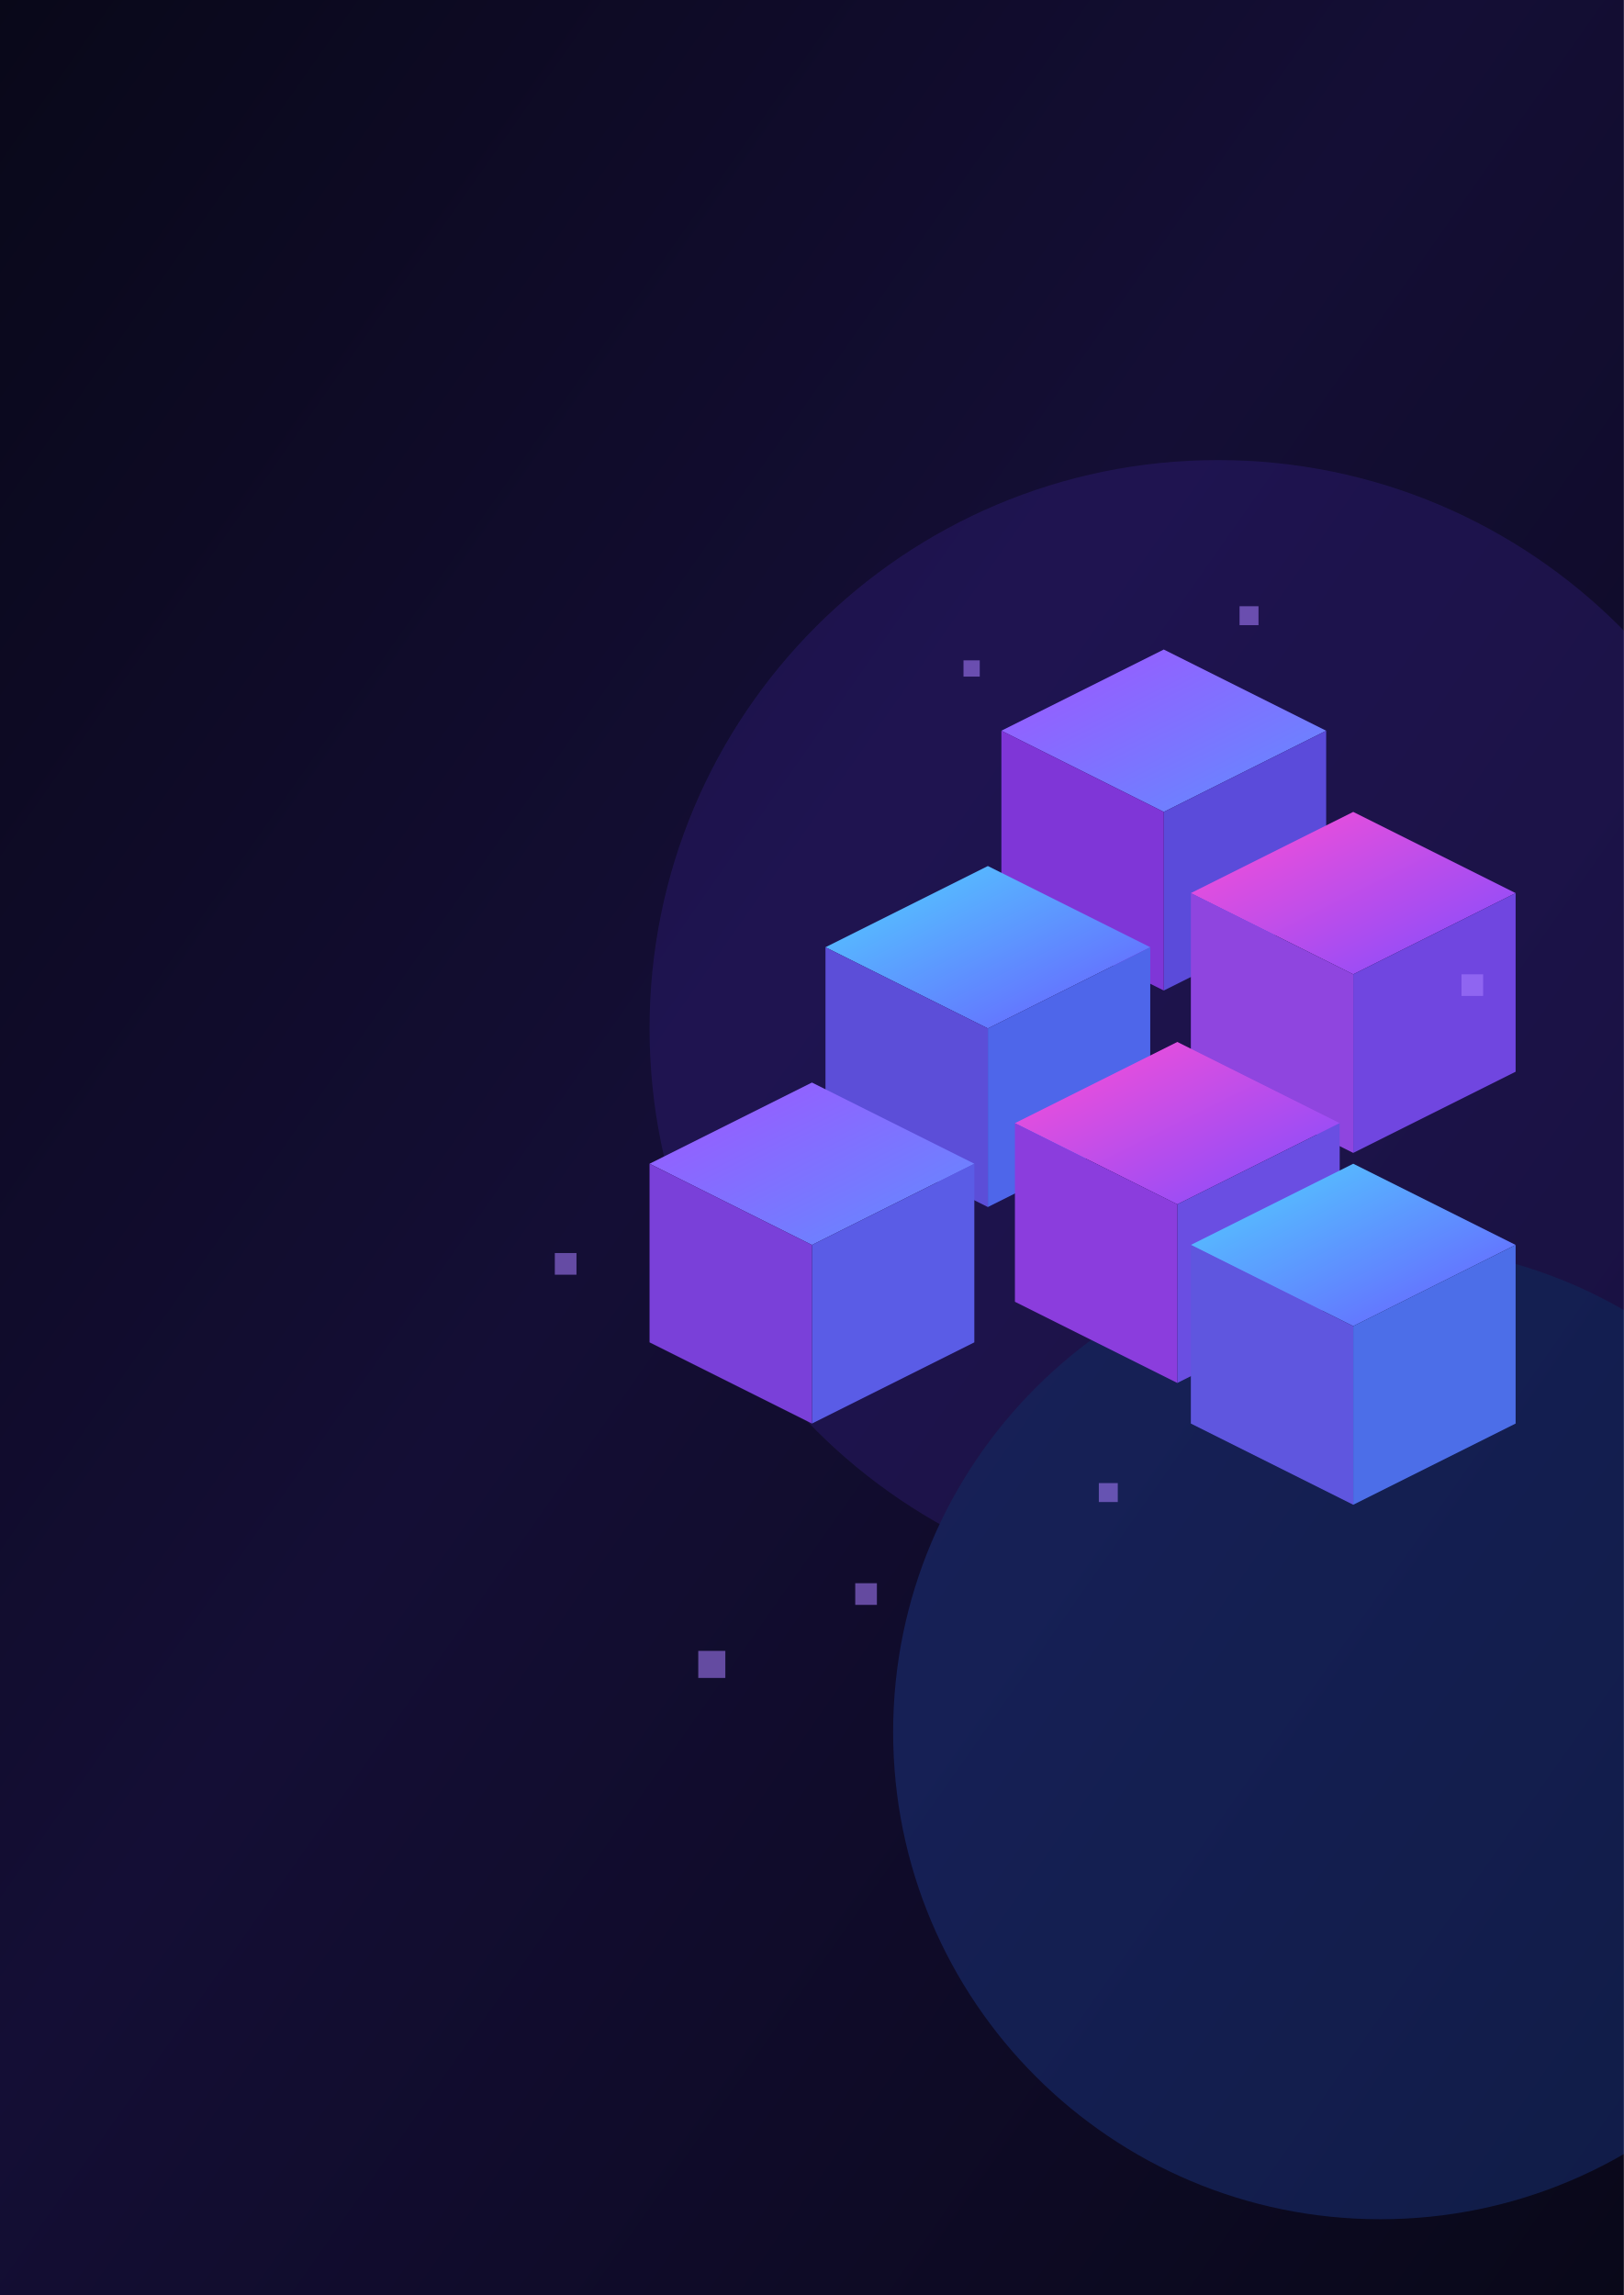
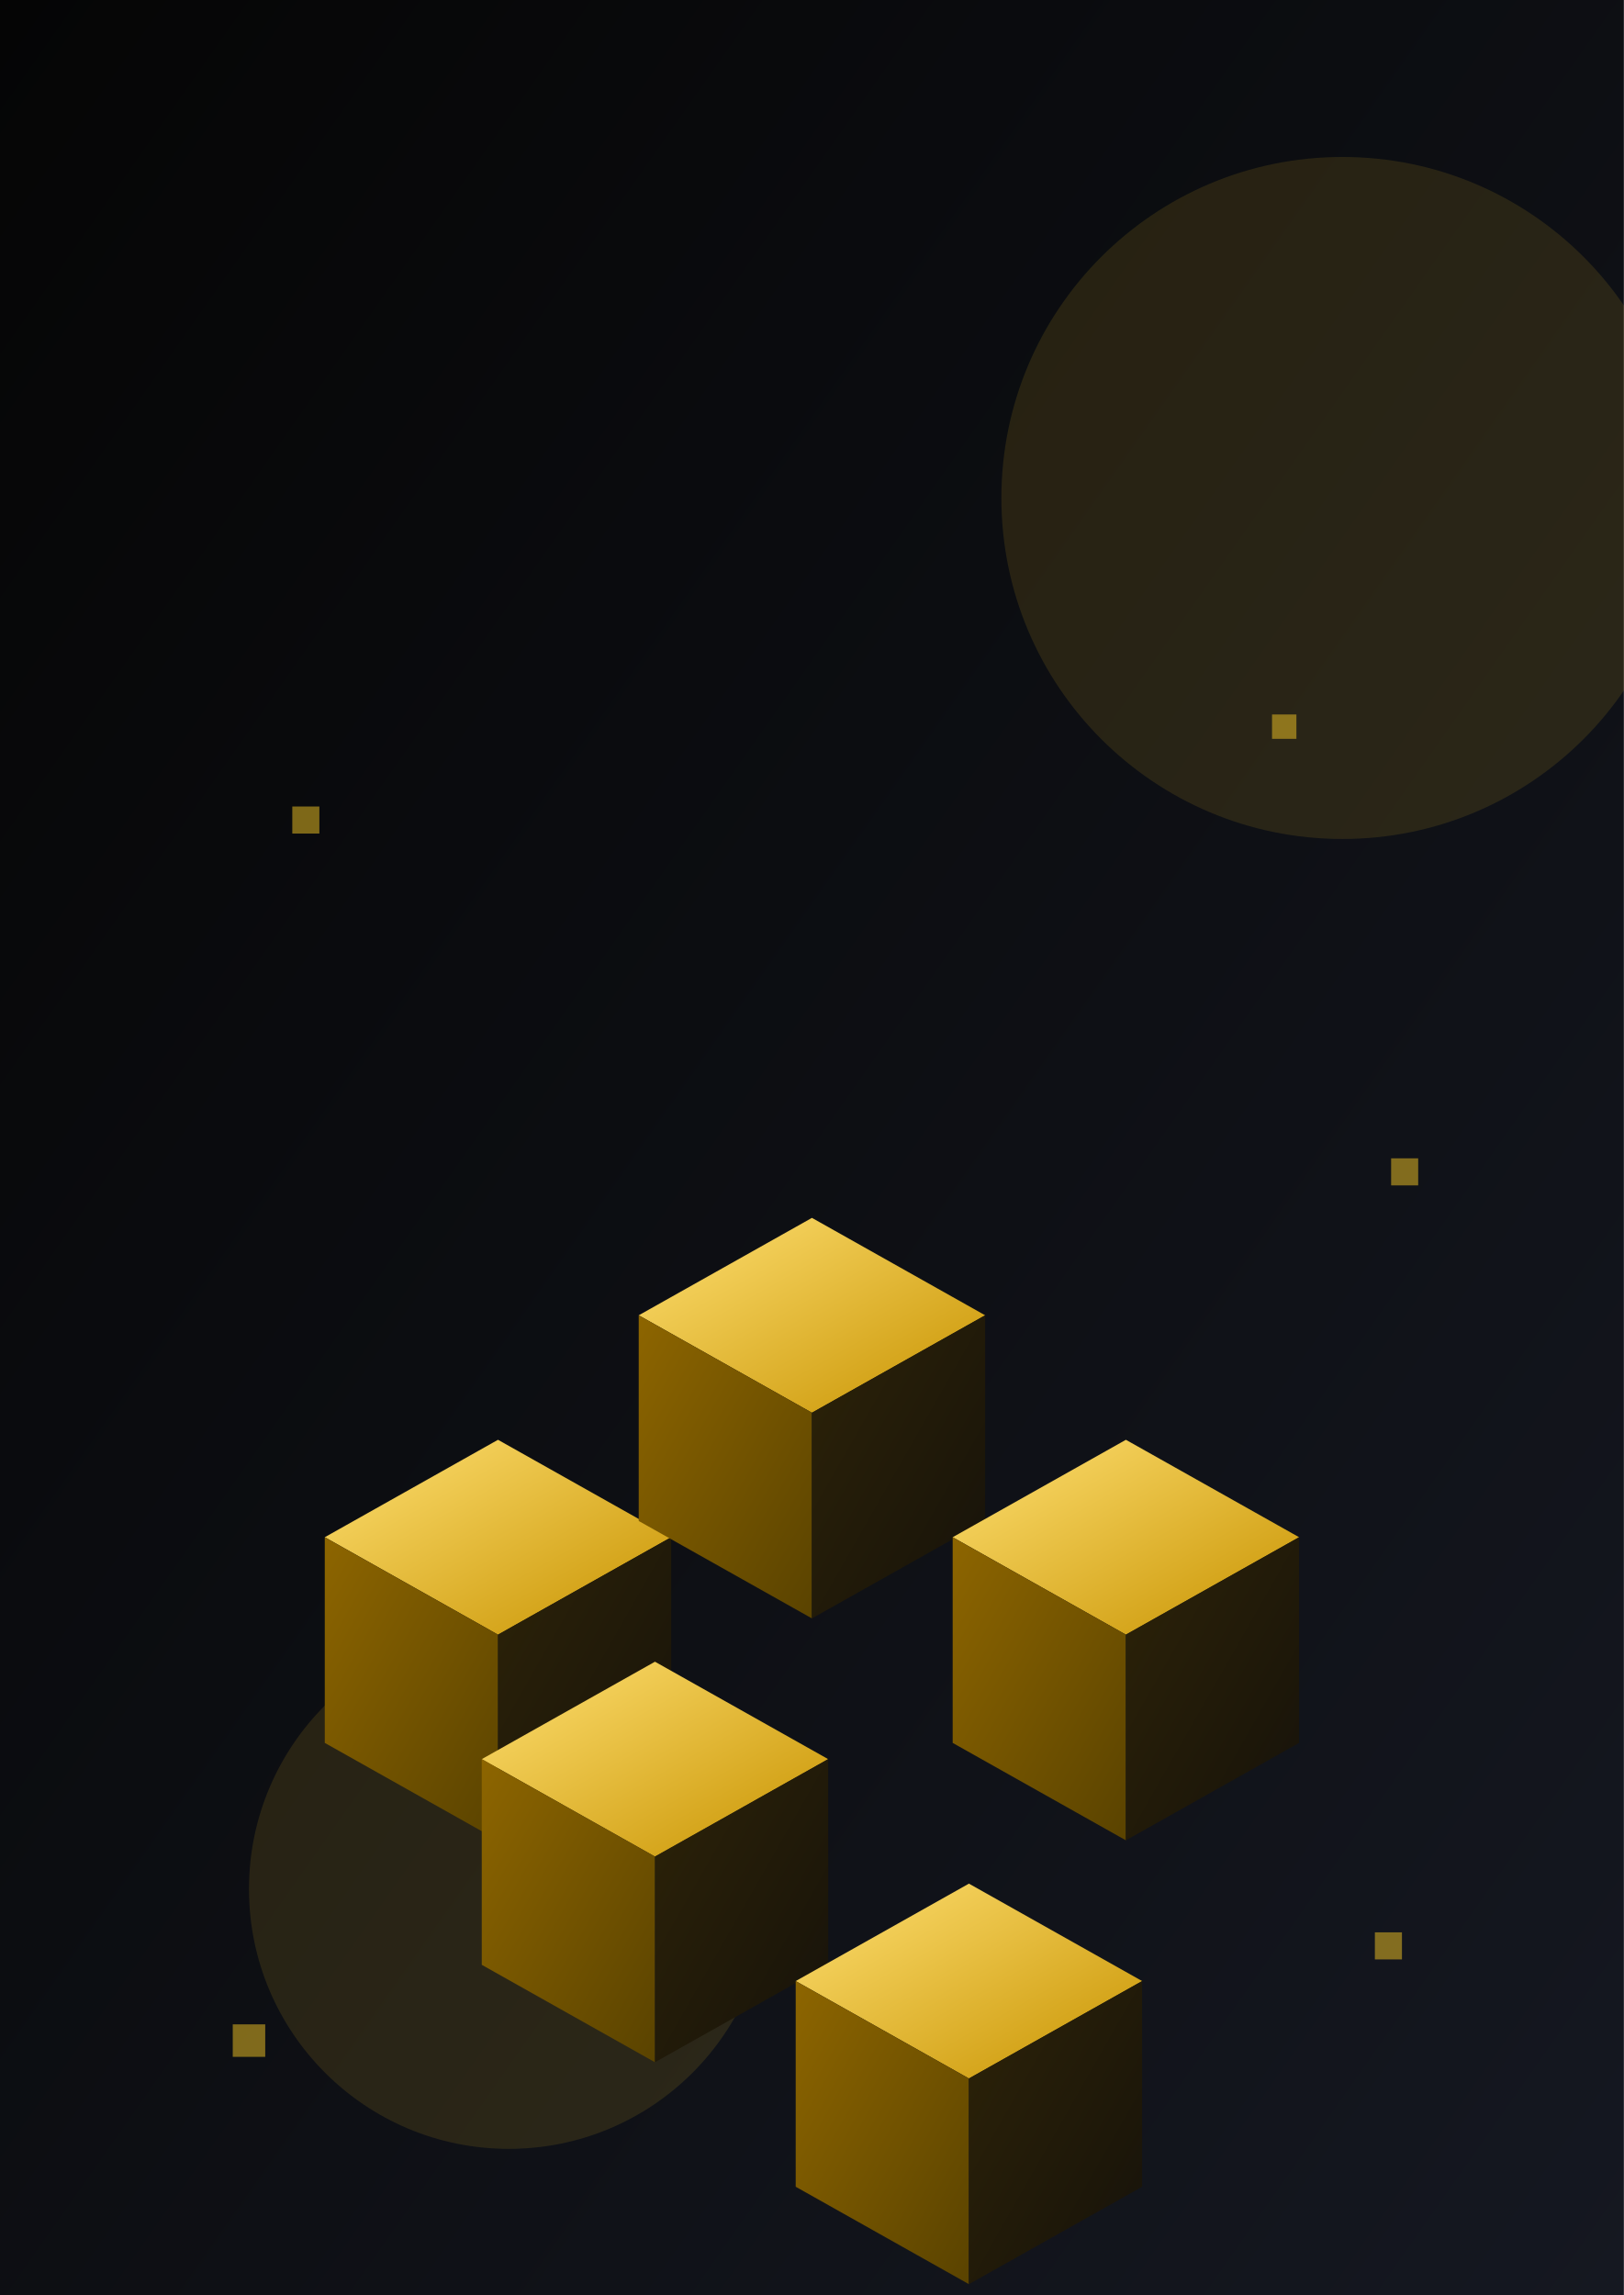
- <svg xmlns="http://www.w3.org/2000/svg" viewBox="0 0 600 848" role="img" aria-label="Isometric cube network">
+ <svg xmlns="http://www.w3.org/2000/svg" viewBox="0 0 600 848" role="img" aria-label="Gotham inspired AI platform engineering artwork">
  <defs>
-     <linearGradient id="bg" x1="0" y1="0" x2="1" y2="1">
-       <stop offset="0" stop-color="#090819" />
-       <stop offset="0.45" stop-color="#140e35" />
-       <stop offset="1" stop-color="#090819" />
+     <linearGradient id="platBg" x1="0" y1="0" x2="1" y2="1">
+       <stop offset="0" stop-color="#050505" />
+       <stop offset="1" stop-color="#151821" />
    </linearGradient>
-     <linearGradient id="f1" x1="0" y1="0" x2="1" y2="1">
-       <stop offset="0" stop-color="#a055ff" />
-       <stop offset="1" stop-color="#5f8dff" />
+     <linearGradient id="cubeTop" x1="0" y1="0" x2="1" y2="1">
+       <stop offset="0" stop-color="#ffe072" />
+       <stop offset="1" stop-color="#c79200" />
    </linearGradient>
-     <linearGradient id="f2" x1="0" y1="0" x2="1" y2="1">
-       <stop offset="0" stop-color="#ff4ed5" />
-       <stop offset="1" stop-color="#7d4dff" />
+     <linearGradient id="cubeLeft" x1="0" y1="0" x2="1" y2="1">
+       <stop offset="0" stop-color="#8d6500" />
+       <stop offset="1" stop-color="#5a4300" />
    </linearGradient>
-     <linearGradient id="f3" x1="0" y1="0" x2="1" y2="1">
-       <stop offset="0" stop-color="#51d2ff" />
-       <stop offset="1" stop-color="#695bff" />
+     <linearGradient id="cubeRight" x1="0" y1="0" x2="1" y2="1">
+       <stop offset="0" stop-color="#2d2308" />
+       <stop offset="1" stop-color="#16120a" />
    </linearGradient>
  </defs>
-   <rect width="600" height="848" fill="url(#bg)" />
-   <g opacity="0.2">
-     <circle cx="450" cy="380" r="210" fill="#4d2fbe" />
-     <circle cx="510" cy="640" r="180" fill="#2c6eff" />
+   <rect width="600" height="848" fill="url(#platBg)" />
+   <g opacity="0.12" fill="#f3c623">
+     <circle cx="496" cy="184" r="126" />
+     <circle cx="188" cy="698" r="96" />
  </g>
-   <g>
-     <g>
-       <polygon points="430,240 490,270 430,300 370,270" fill="url(#f1)" />
-       <polygon points="430,300 490,270 490,336 430,366" fill="#5b4bda" />
-       <polygon points="430,300 370,270 370,336 430,366" fill="#7f36d7" />
+   <g transform="translate(0 34)">
+     <g transform="translate(120 470)">
+       <path d="M0 64 64 28 128 64 64 100Z" fill="url(#cubeTop)" />
+       <path d="M0 64v76l64 36v-76Z" fill="url(#cubeLeft)" />
+       <path d="M128 64v76l-64 36v-76Z" fill="url(#cubeRight)" />
    </g>
-     <g>
-       <polygon points="500,300 560,330 500,360 440,330" fill="url(#f2)" />
-       <polygon points="500,360 560,330 560,396 500,426" fill="#7046e0" />
-       <polygon points="500,360 440,330 440,396 500,426" fill="#8f45df" />
+     <g transform="translate(236 388)">
+       <path d="M0 64 64 28 128 64 64 100Z" fill="url(#cubeTop)" />
+       <path d="M0 64v76l64 36v-76Z" fill="url(#cubeLeft)" />
+       <path d="M128 64v76l-64 36v-76Z" fill="url(#cubeRight)" />
    </g>
-     <g>
-       <polygon points="365,320 425,350 365,380 305,350" fill="url(#f3)" />
-       <polygon points="365,380 425,350 425,416 365,446" fill="#4e66ea" />
-       <polygon points="365,380 305,350 305,416 365,446" fill="#5c4ed8" />
+     <g transform="translate(352 470)">
+       <path d="M0 64 64 28 128 64 64 100Z" fill="url(#cubeTop)" />
+       <path d="M0 64v76l64 36v-76Z" fill="url(#cubeLeft)" />
+       <path d="M128 64v76l-64 36v-76Z" fill="url(#cubeRight)" />
    </g>
-     <g>
-       <polygon points="435,385 495,415 435,445 375,415" fill="url(#f2)" />
-       <polygon points="435,445 495,415 495,481 435,511" fill="#6a4ee2" />
-       <polygon points="435,445 375,415 375,481 435,511" fill="#8b3ddd" />
+     <g transform="translate(178 552)">
+       <path d="M0 64 64 28 128 64 64 100Z" fill="url(#cubeTop)" />
+       <path d="M0 64v76l64 36v-76Z" fill="url(#cubeLeft)" />
+       <path d="M128 64v76l-64 36v-76Z" fill="url(#cubeRight)" />
    </g>
-     <g>
-       <polygon points="300,400 360,430 300,460 240,430" fill="url(#f1)" />
-       <polygon points="300,460 360,430 360,496 300,526" fill="#5a5ce6" />
-       <polygon points="300,460 240,430 240,496 300,526" fill="#7a40d9" />
-     </g>
-     <g>
-       <polygon points="500,430 560,460 500,490 440,460" fill="url(#f3)" />
-       <polygon points="500,490 560,460 560,526 500,556" fill="#4c6ee8" />
-       <polygon points="500,490 440,460 440,526 500,556" fill="#5f56df" />
+     <g transform="translate(294 634)">
+       <path d="M0 64 64 28 128 64 64 100Z" fill="url(#cubeTop)" />
+       <path d="M0 64v76l64 36v-76Z" fill="url(#cubeLeft)" />
+       <path d="M128 64v76l-64 36v-76Z" fill="url(#cubeRight)" />
    </g>
  </g>
-   <g opacity="0.55" fill="#a87dff">
-     <rect x="258" y="610" width="10" height="10" />
-     <rect x="316" y="585" width="8" height="8" />
-     <rect x="540" y="360" width="8" height="8" />
-     <rect x="406" y="548" width="7" height="7" />
-     <rect x="356" y="244" width="6" height="6" />
-     <rect x="458" y="224" width="7" height="7" />
-     <rect x="205" y="463" width="8" height="8" />
+   <g fill="#f3c623" opacity="0.5">
+     <rect x="108" y="298" width="10" height="10" />
+     <rect x="470" y="264" width="9" height="9" />
+     <rect x="514" y="428" width="10" height="10" />
+     <rect x="86" y="748" width="12" height="12" />
+     <rect x="508" y="714" width="10" height="10" />
  </g>
</svg>
